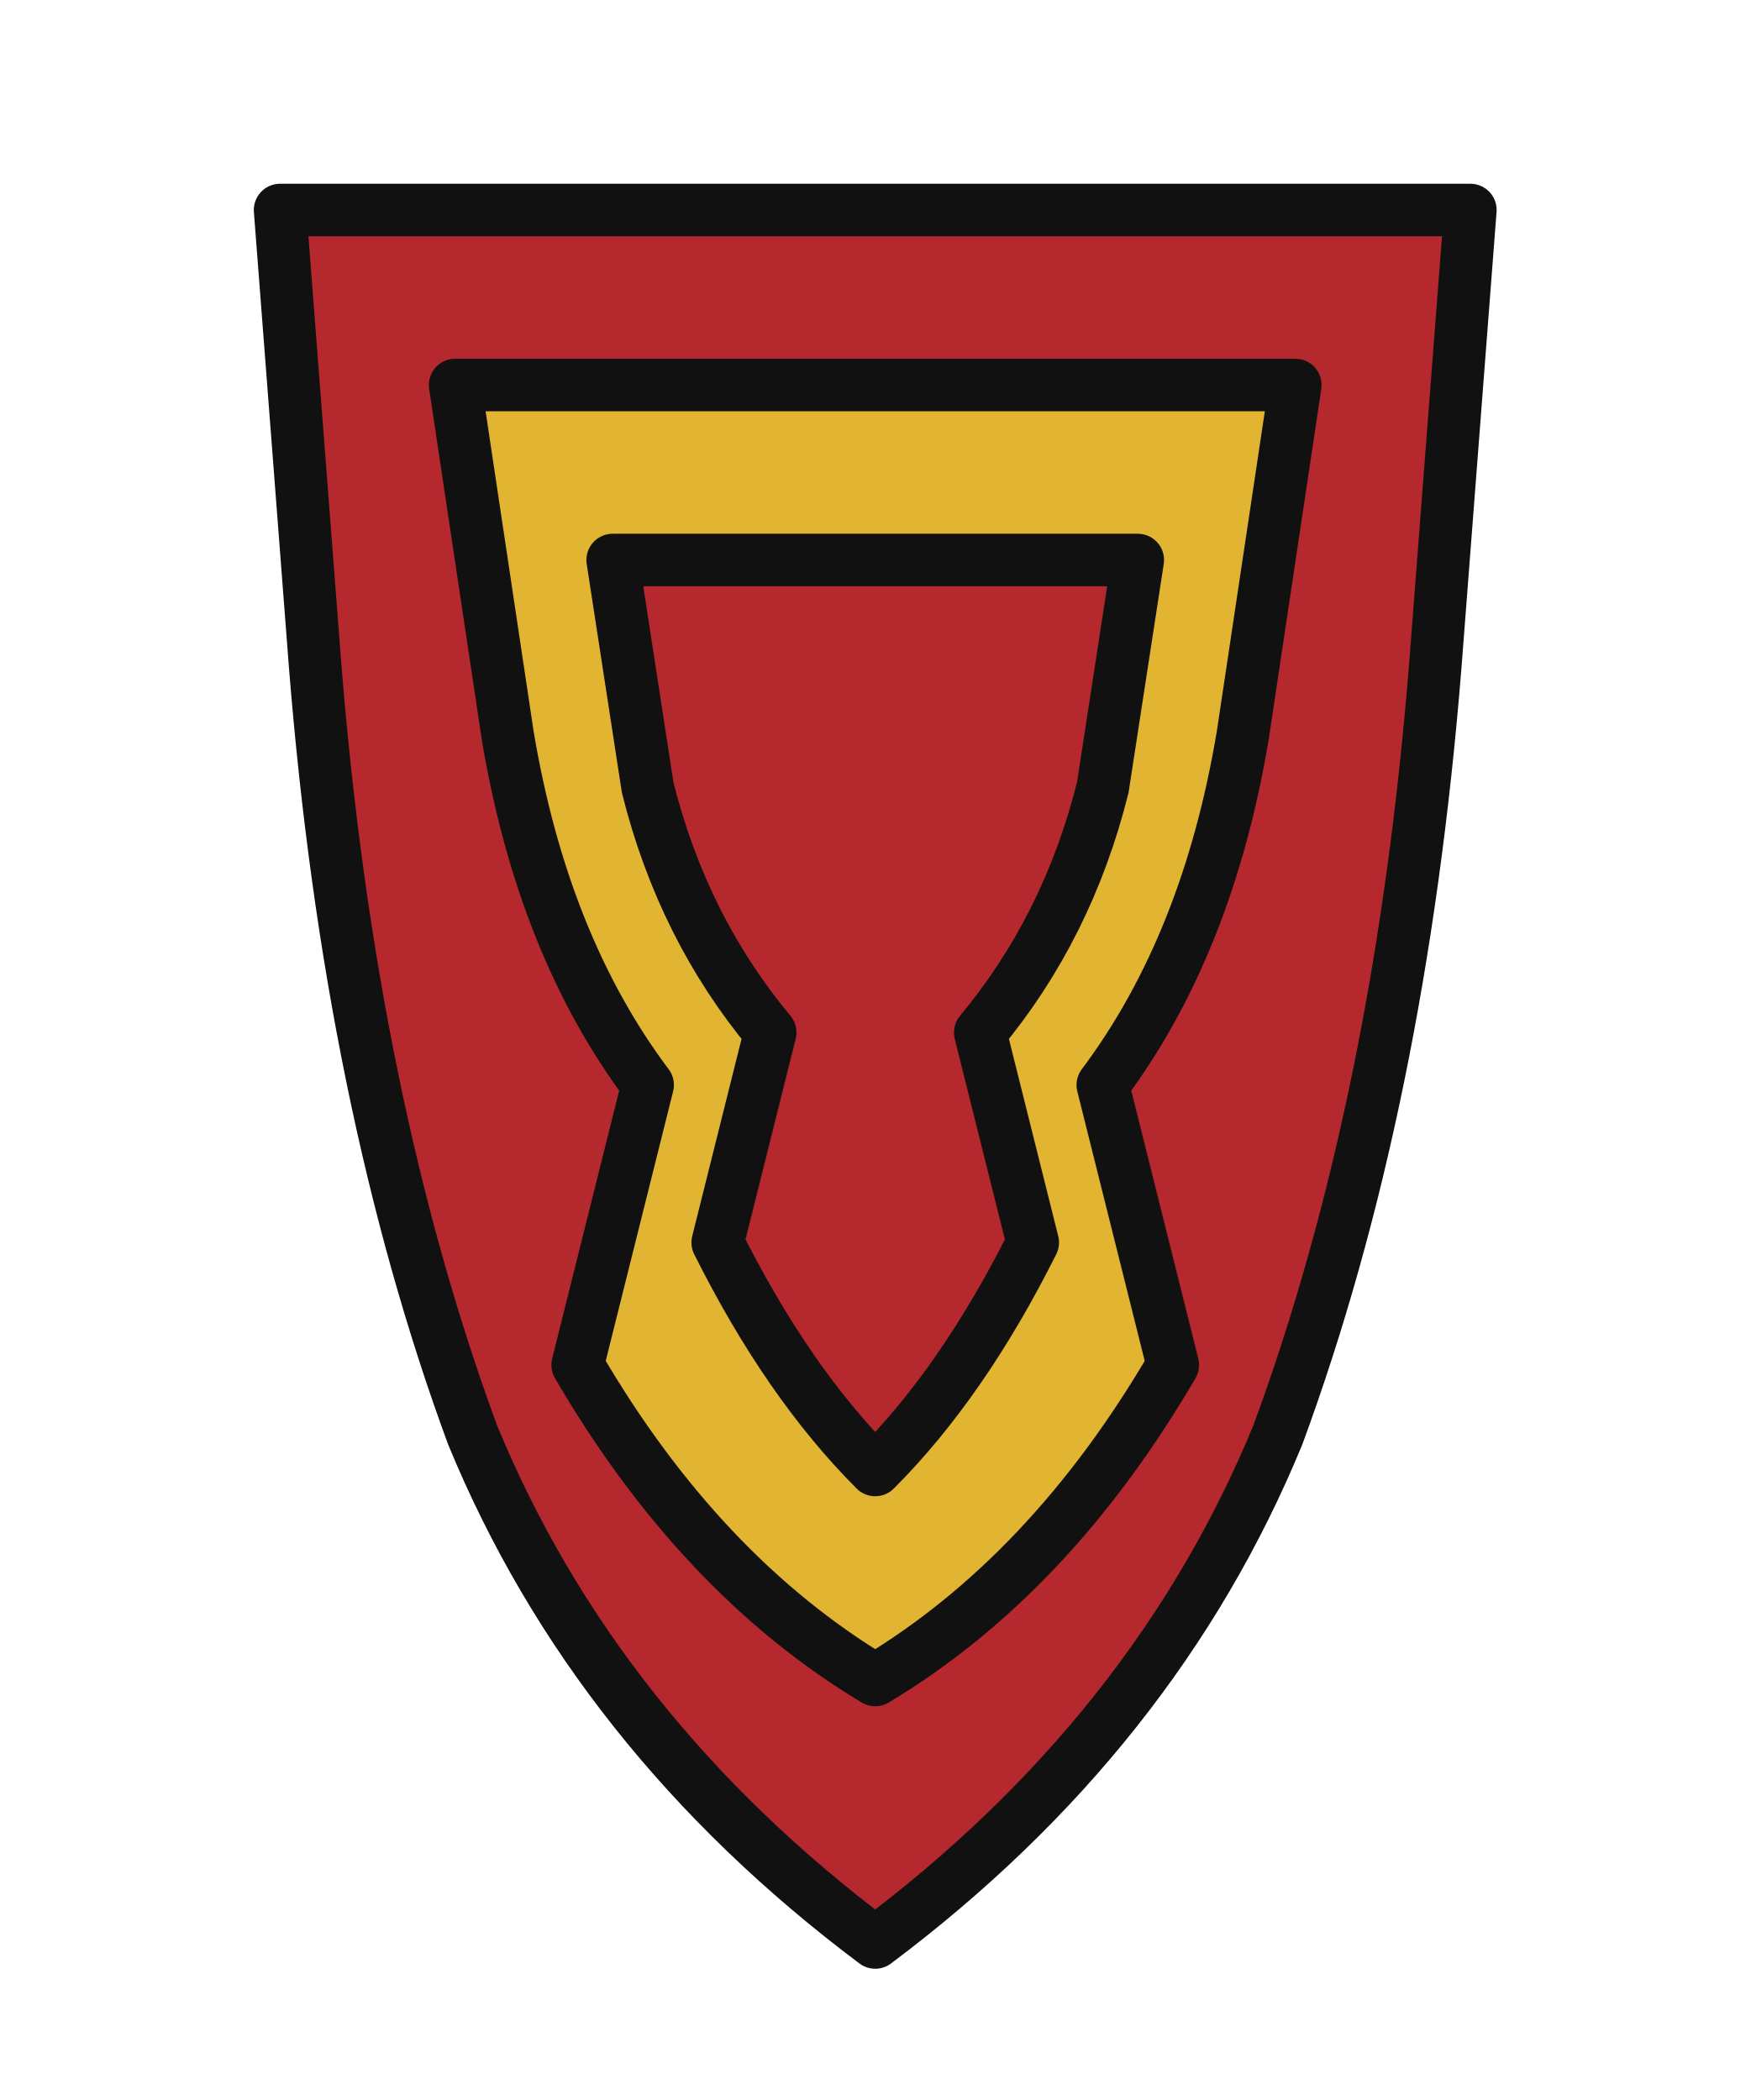
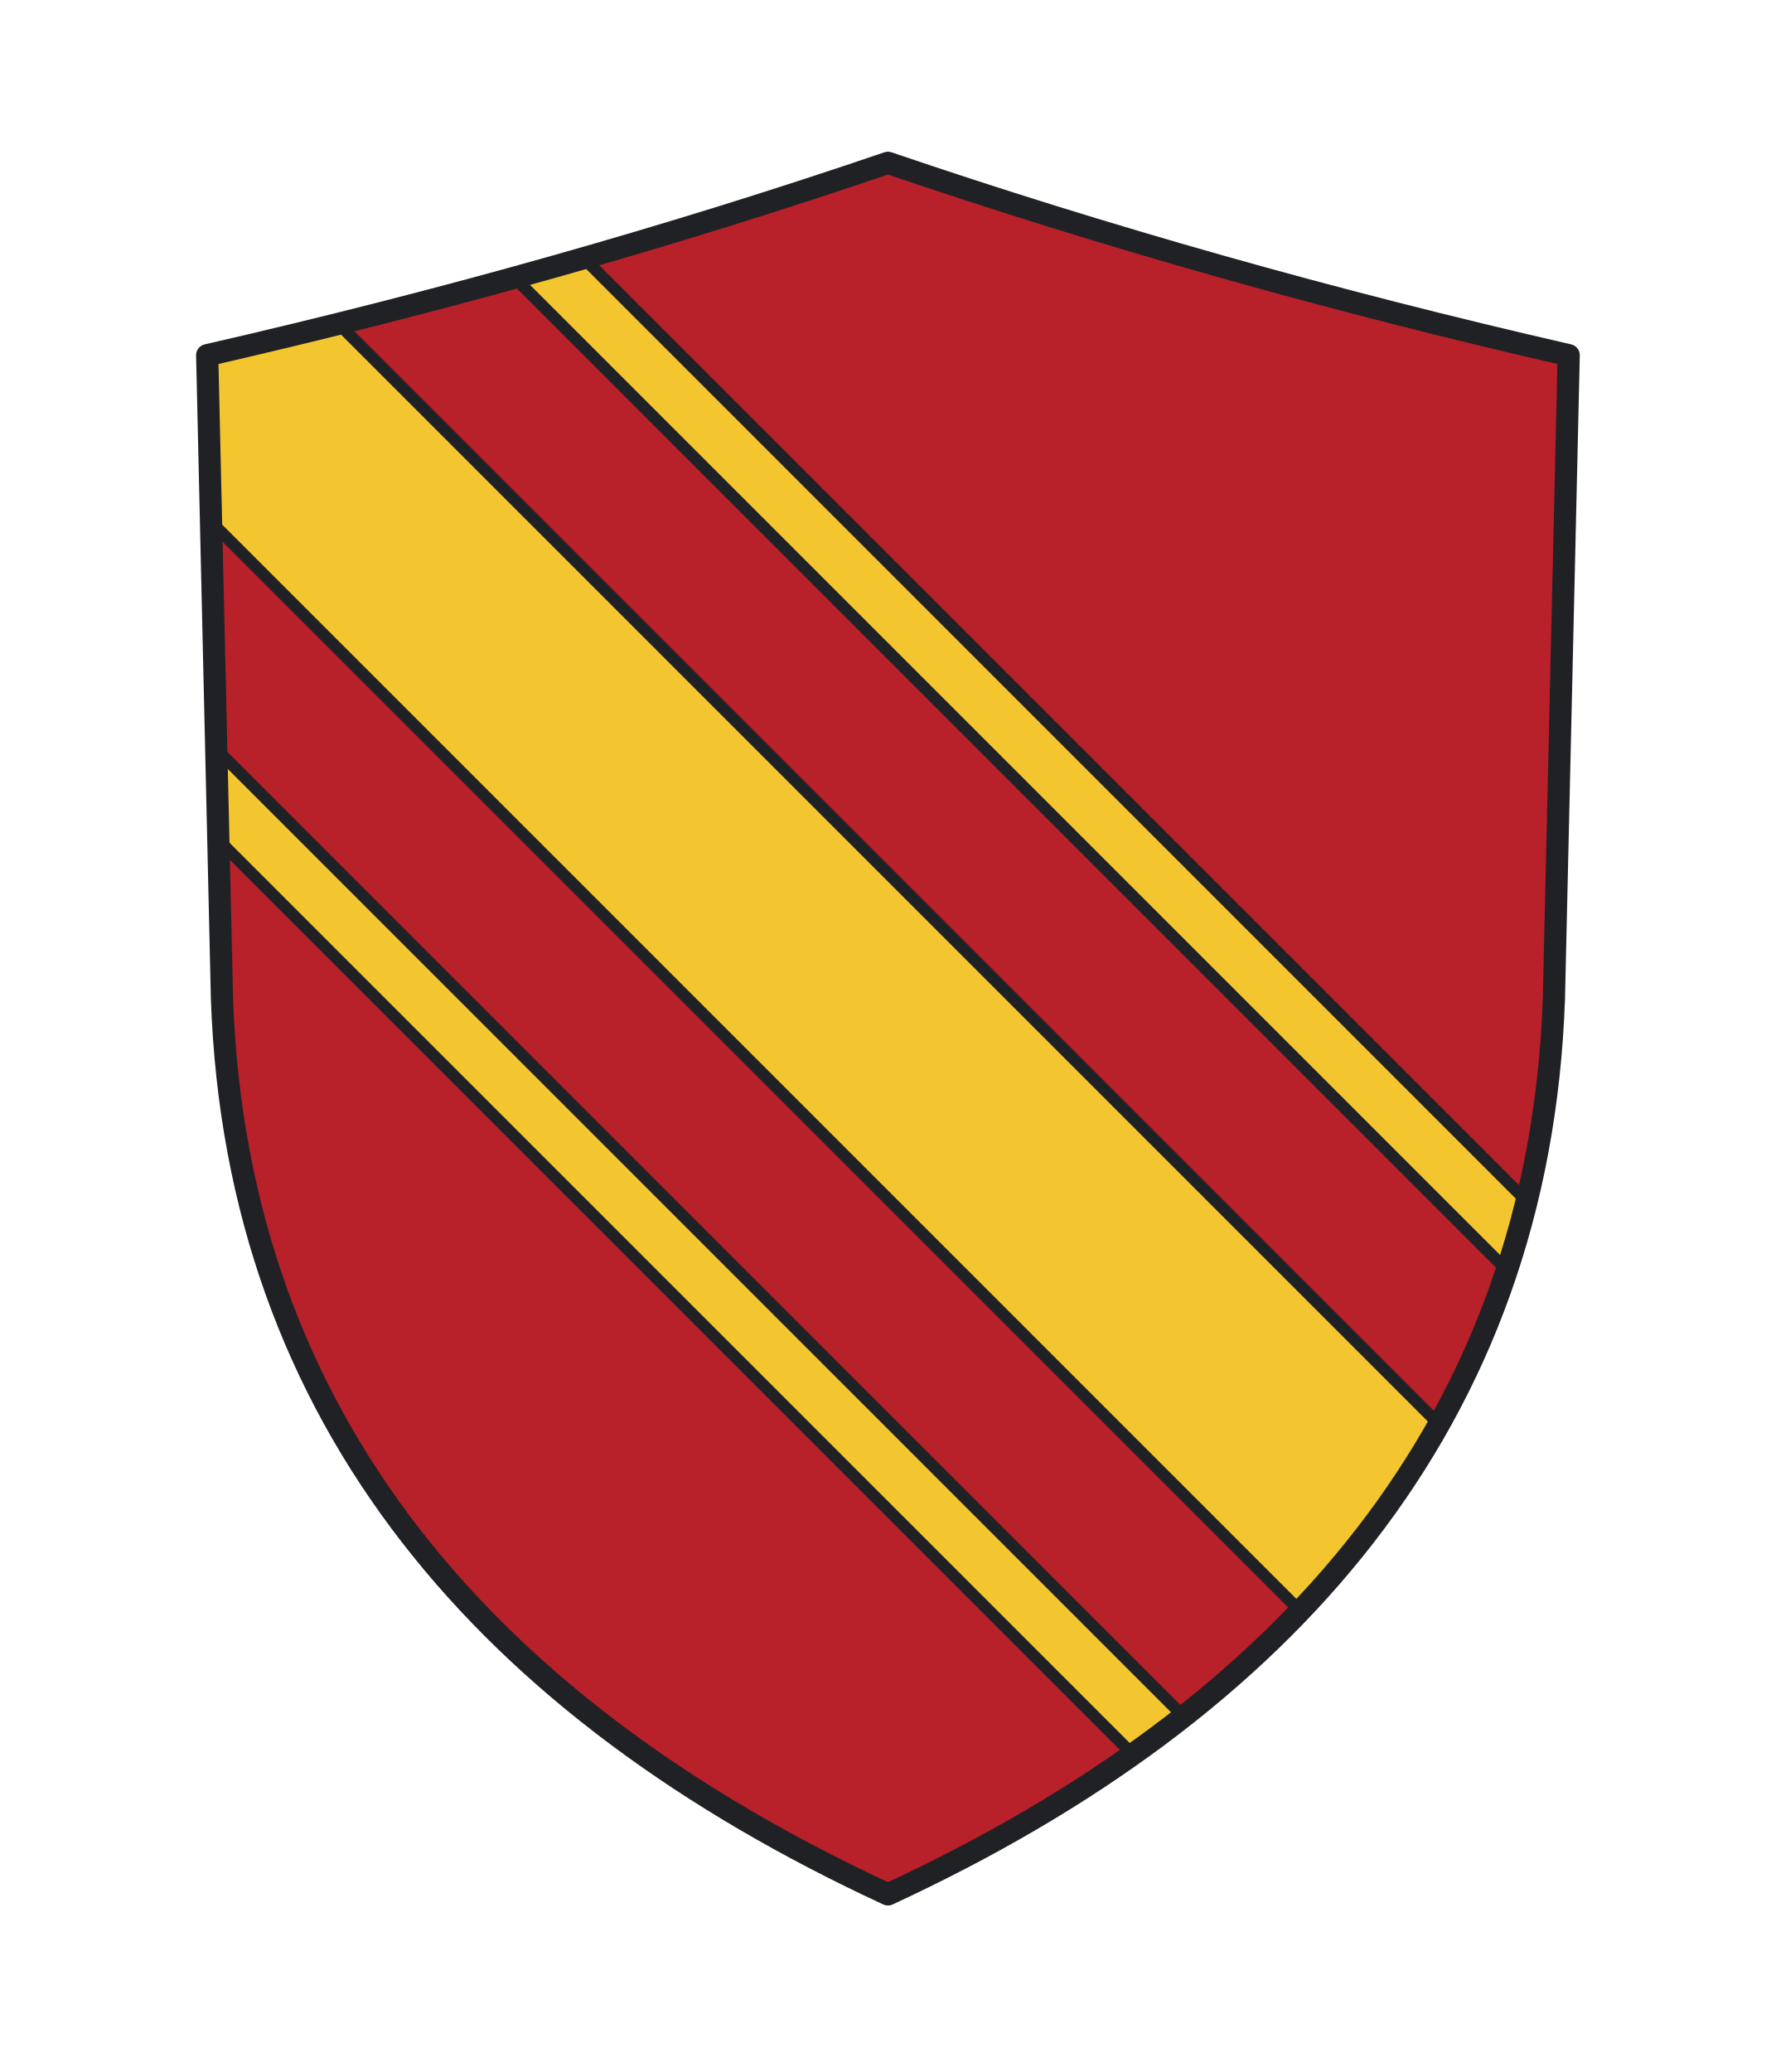
- <svg xmlns="http://www.w3.org/2000/svg" viewBox="0 0 100 120">
+ <svg xmlns="http://www.w3.org/2000/svg" width="480" height="560" viewBox="0 0 240 280">
  <defs>
-     <clipPath id="clip-shield-063">
-       <path d="M16 12 L84 12 L82 38 Q80 63 73 82 Q66 99 50 111 Q34 99 27 82 Q20 63 18 38 Z" />
+     <clipPath id="clip-shield-063" clipPathUnits="userSpaceOnUse">
+       <path d="M120 22 Q164 37 212 48 L210 135 C208 192 174 231 120 256 C66 231 32 192 30 135 L28 48 Q76 37 120 22 Z" />
    </clipPath>
  </defs>
  <g clip-path="url(#clip-shield-063)">
-     <rect x="0" y="0" width="100" height="120" fill="#B4282E" />
-     <path d="M26 22 L74 22 L71 42 Q69 54 63 62 L67 78 Q60 90 50 96 Q40 90 33 78 L37 62 Q31 54 29 42 Z M35 32 L65 32 L63 45 Q61 53 56 59 L59 71 Q55 79 50 84 Q45 79 41 71 L44 59 Q39 53 37 45 Z Z" fill="#E1B432" fill-rule="evenodd" stroke="#111111" stroke-width="3" stroke-linejoin="round" />
+     <rect x="0" y="0" width="240" height="280" fill="#B8202A" />
+     <polygon points="-84,0 -72,0 208,280 196,280" fill="#F3C52E" stroke="#202125" stroke-width="1.6" stroke-linejoin="round" />
+     <polygon points="-42,0 2,0 282,280 238,280" fill="#F3C52E" stroke="#202125" stroke-width="1.6" stroke-linejoin="round" />
+     <polygon points="32,0 44,0 324,280 312,280" fill="#F3C52E" stroke="#202125" stroke-width="1.6" stroke-linejoin="round" />
  </g>
-   <path d="M16 12 L84 12 L82 38 Q80 63 73 82 Q66 99 50 111 Q34 99 27 82 Q20 63 18 38 Z" fill="none" stroke="#111111" stroke-width="3" stroke-linejoin="round" stroke-linecap="round" />
+   <path d="M120 22 Q164 37 212 48 L210 135 C208 192 174 231 120 256 C66 231 32 192 30 135 L28 48 Q76 37 120 22 Z" fill="none" stroke="#202125" stroke-width="3" stroke-linejoin="round" />
</svg>
